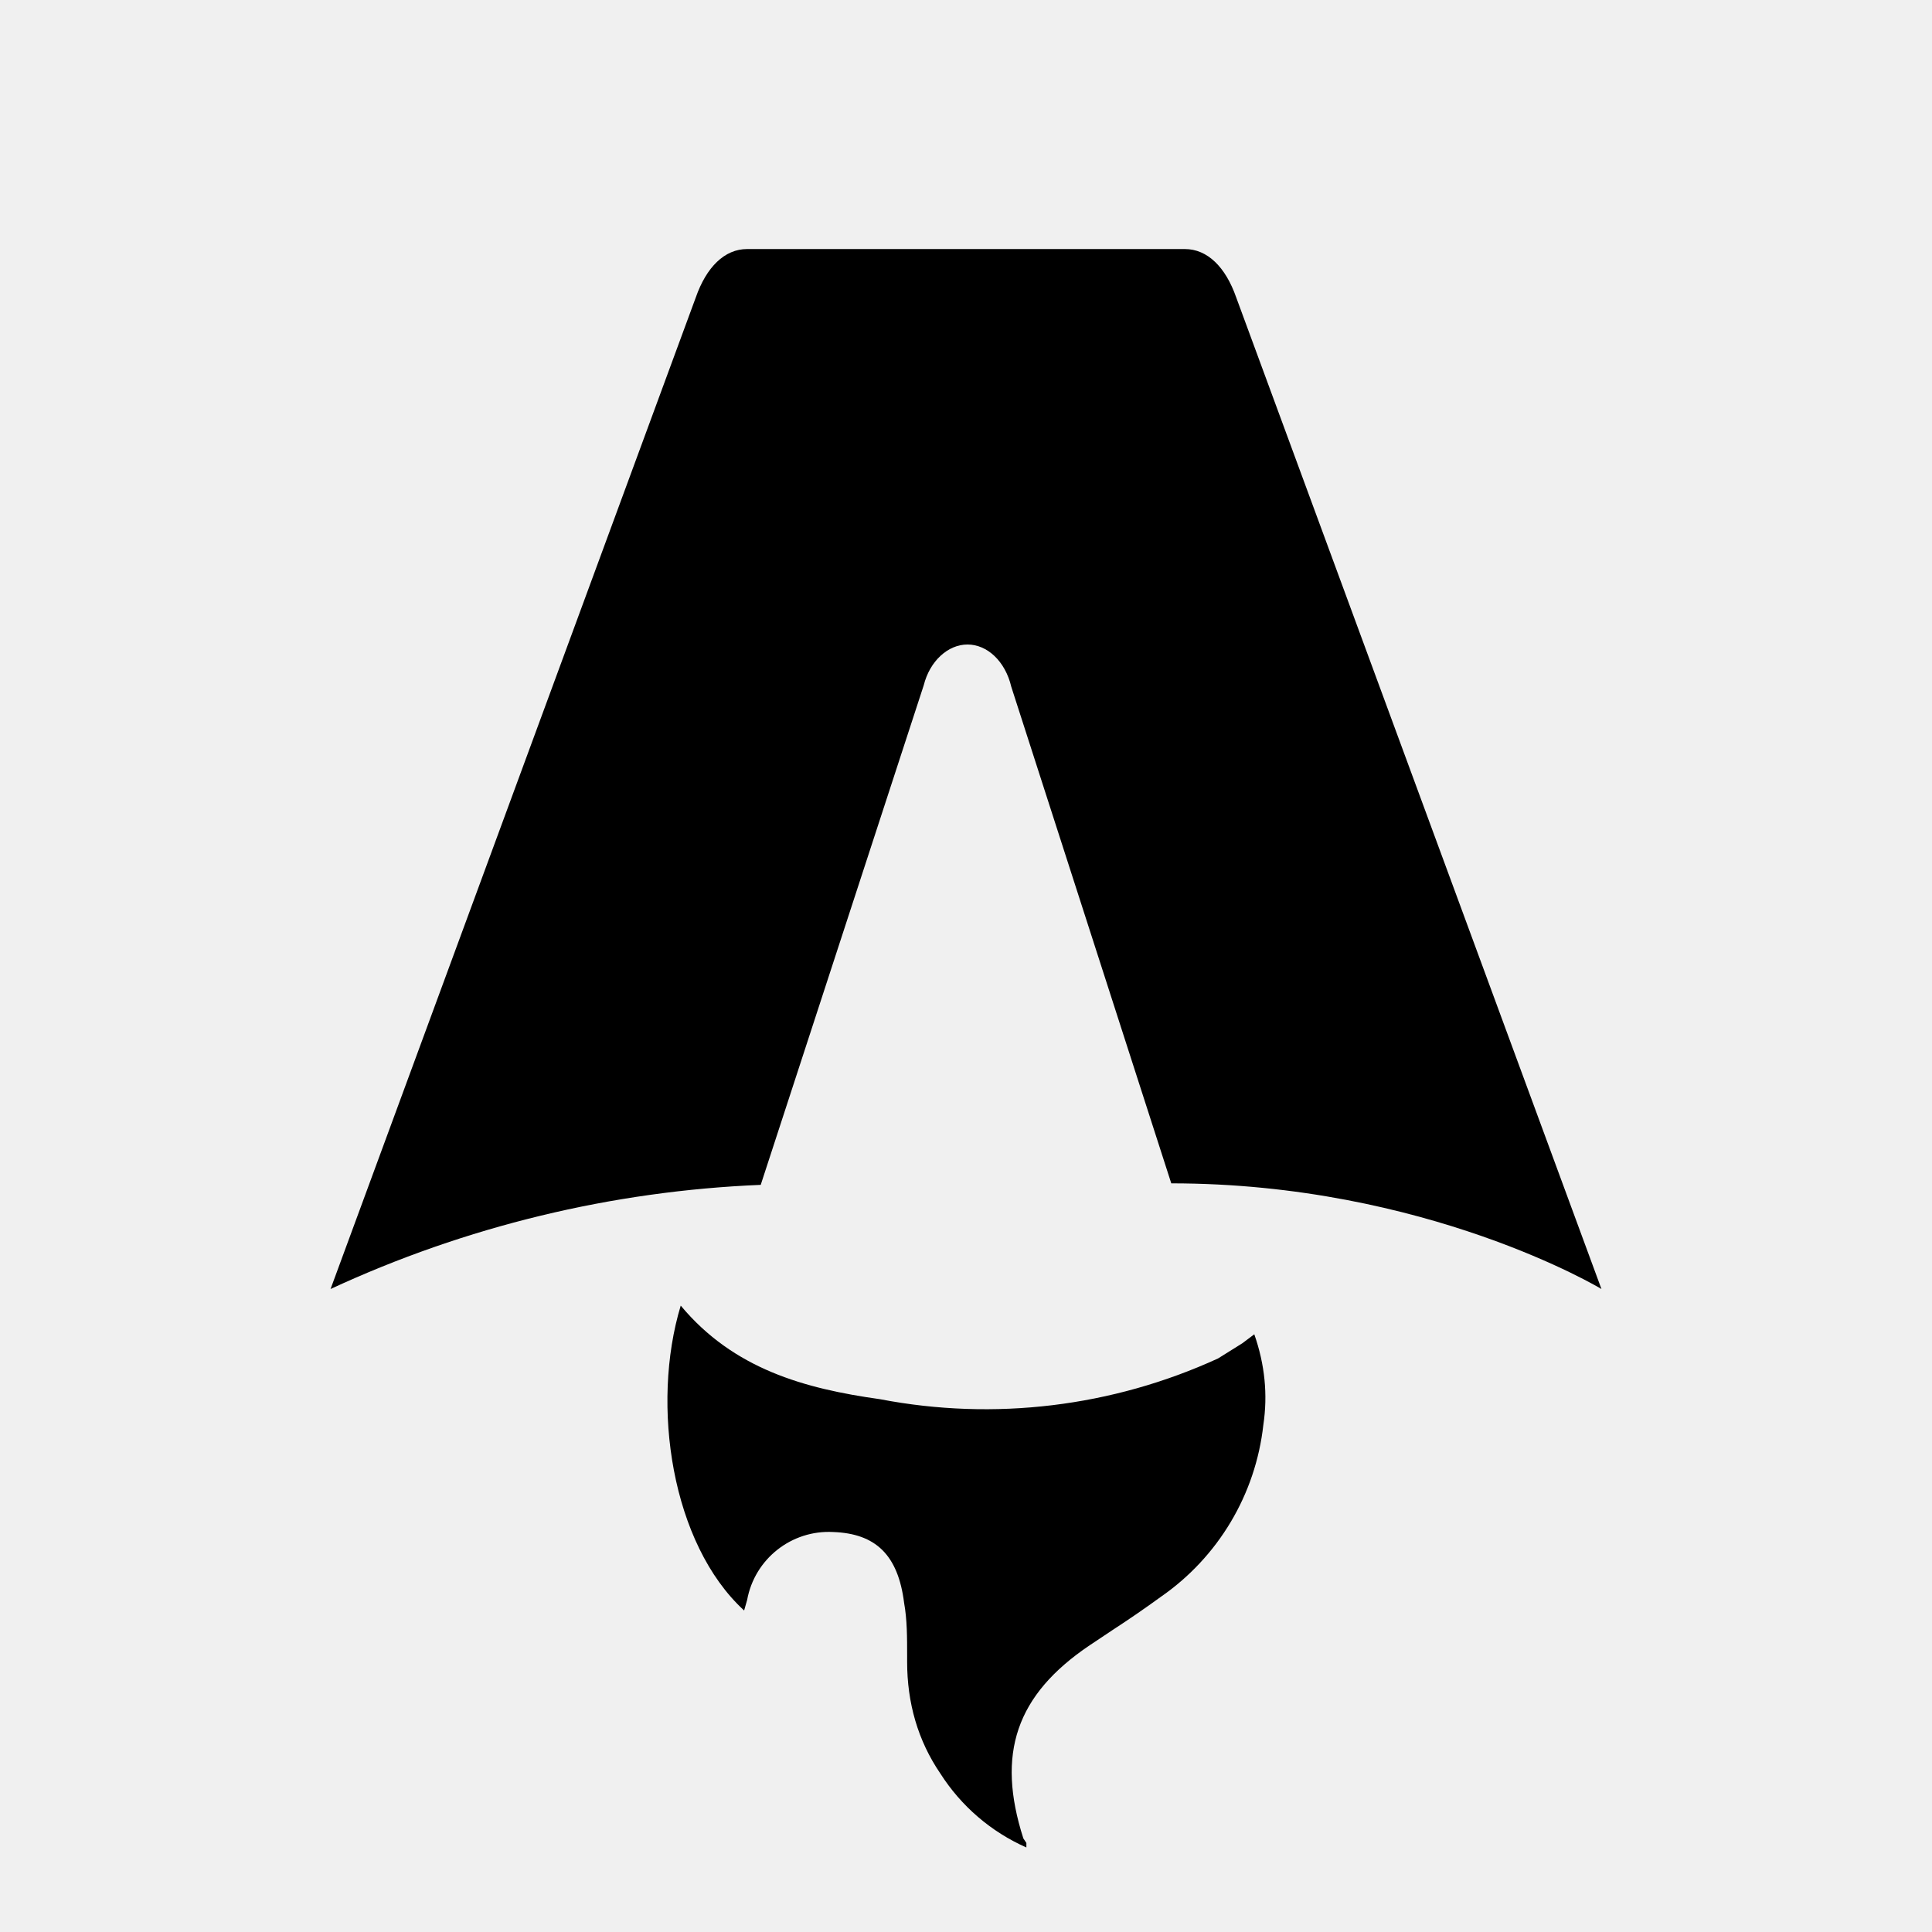
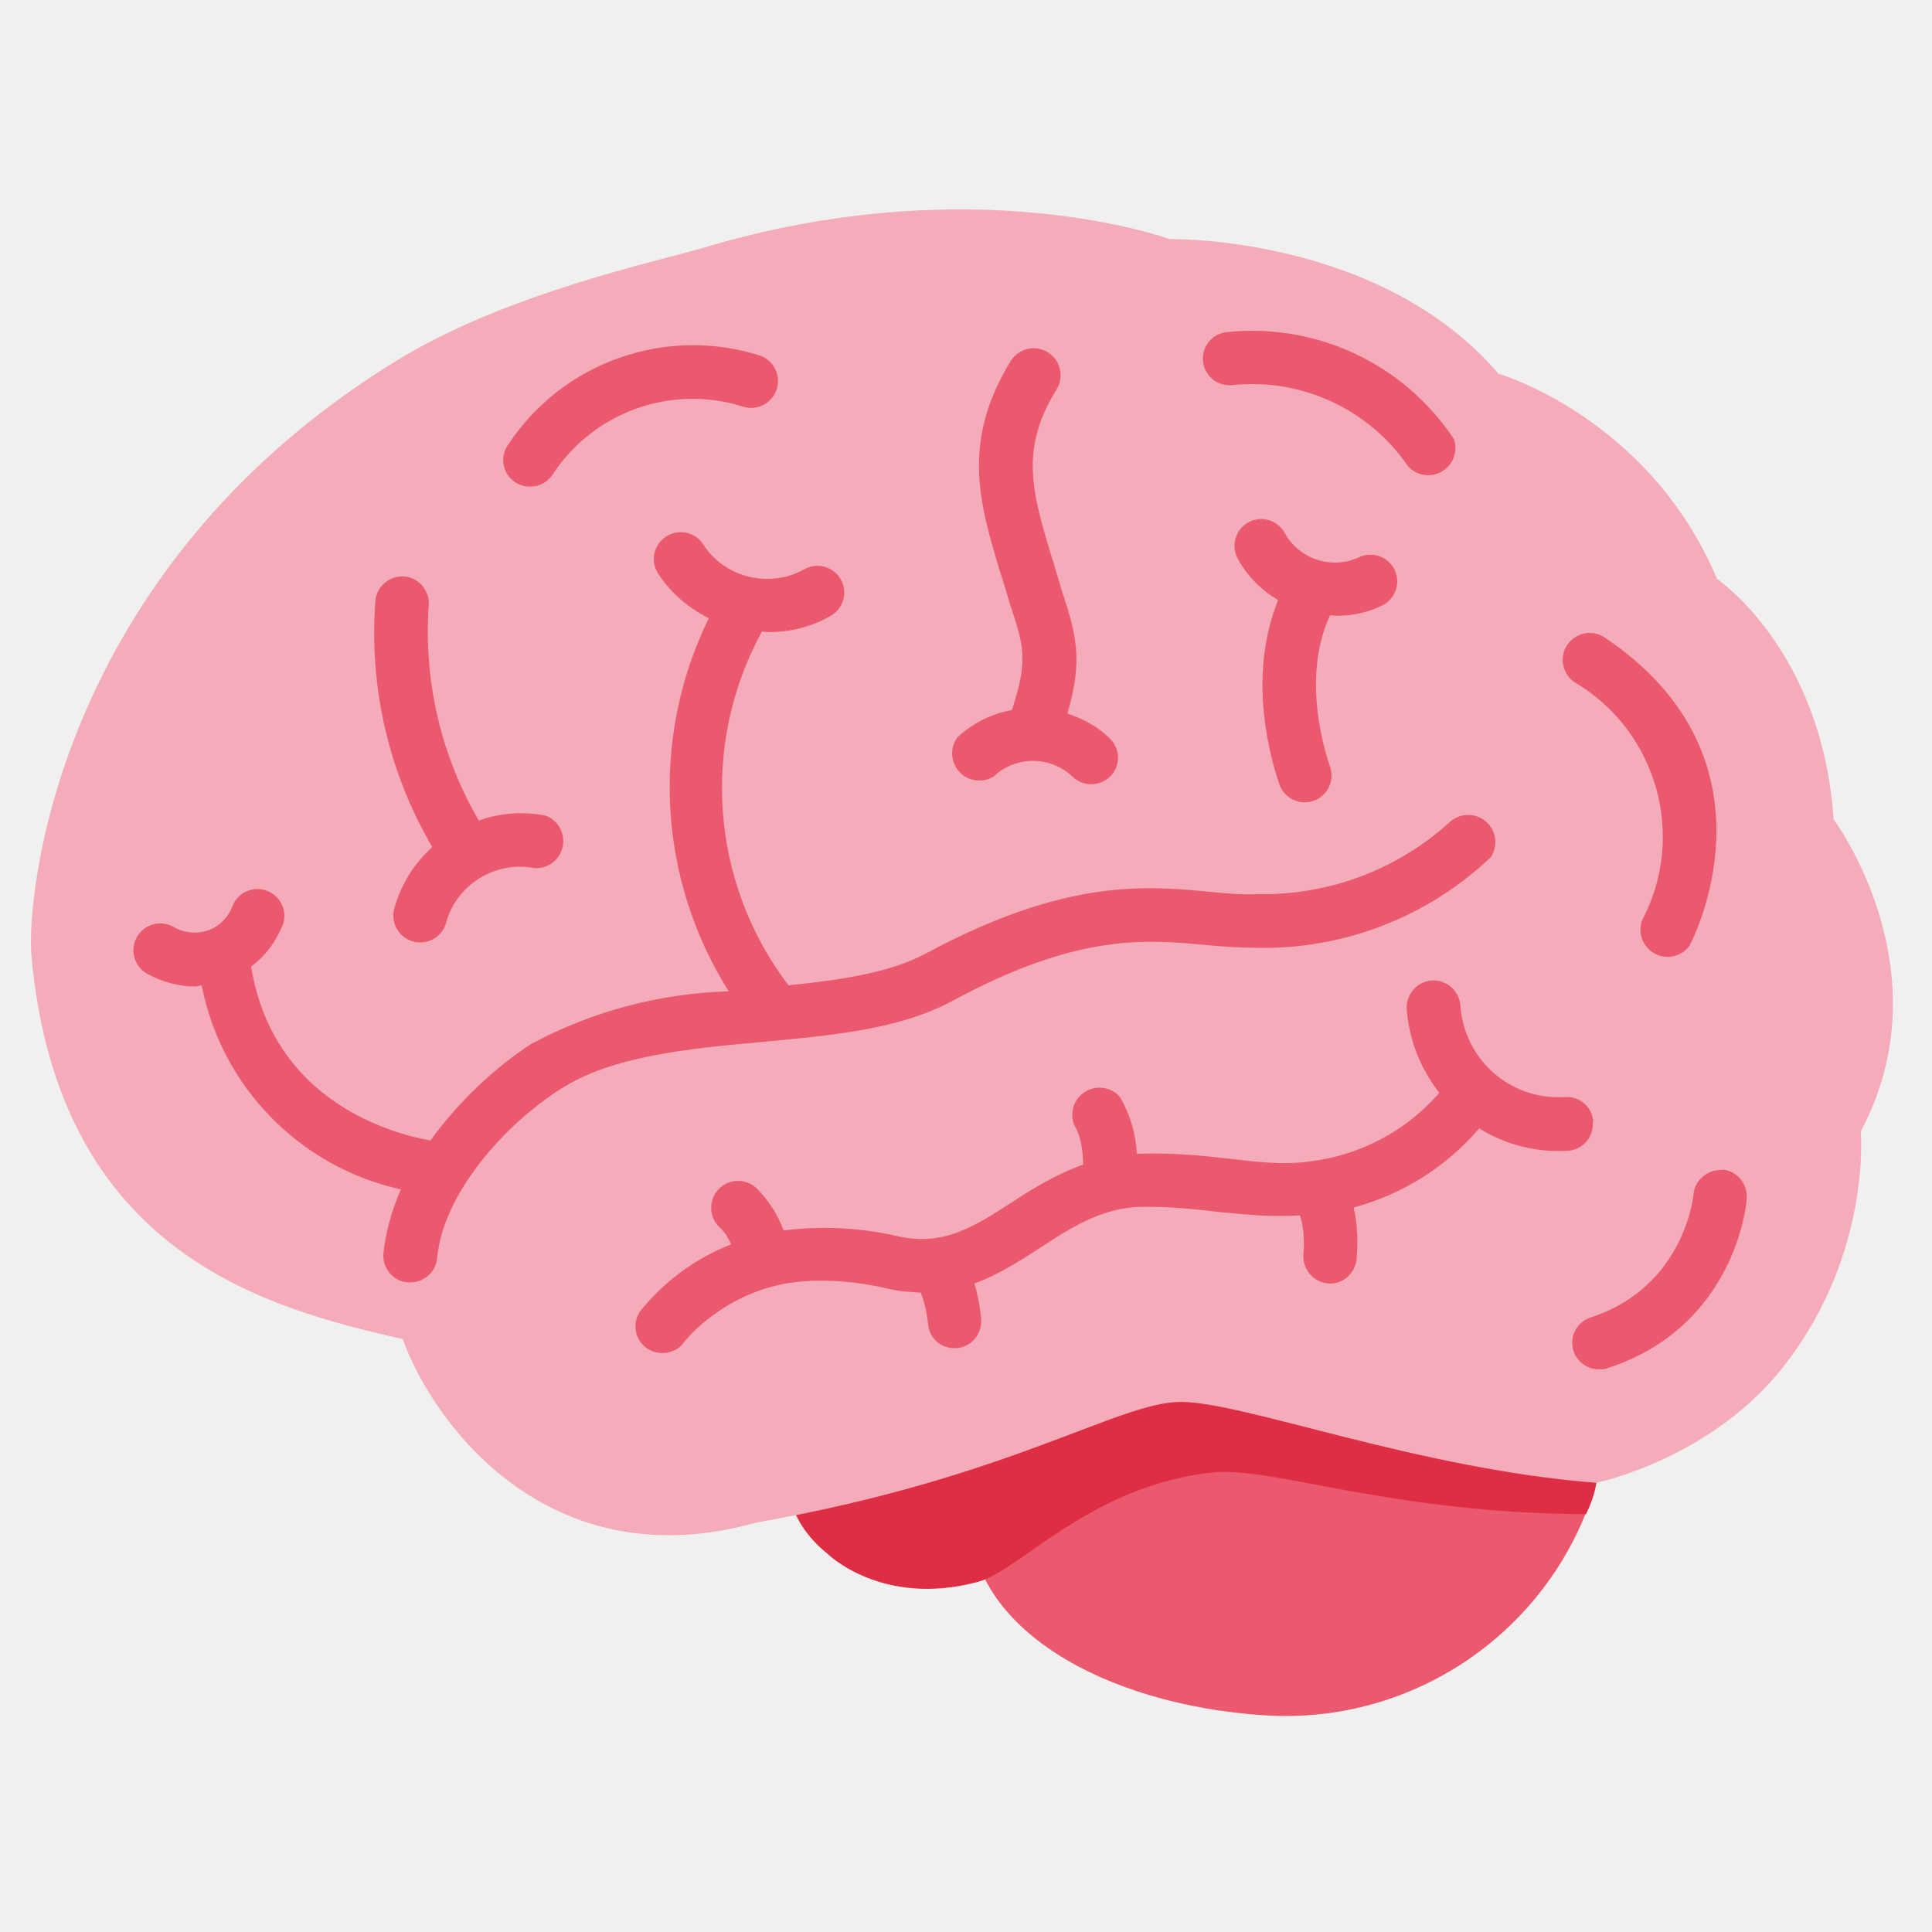
- <svg xmlns="http://www.w3.org/2000/svg" fill="none" viewBox="0 0 128 128">
-   <path d="M50.4 78.5a75.1 75.1 0 0 0-28.5 6.9l24.2-65.7c.7-2 1.9-3.2 3.4-3.2h29c1.5 0 2.7 1.2 3.4 3.2l24.2 65.7s-11.6-7-28.5-7L67 45.5c-.4-1.7-1.6-2.8-2.9-2.8-1.3 0-2.5 1.1-2.9 2.7L50.4 78.5Zm-1.1 28.2Zm-4.2-20.2c-2 6.6-.6 15.8 4.2 20.2a17.5 17.5 0 0 1 .2-.7 5.5 5.5 0 0 1 5.7-4.5c2.8.1 4.3 1.5 4.7 4.7.2 1.1.2 2.3.2 3.5v.4c0 2.7.7 5.2 2.2 7.4a13 13 0 0 0 5.7 4.9v-.3l-.2-.3c-1.8-5.6-.5-9.5 4.4-12.8l1.5-1a73 73 0 0 0 3.2-2.2 16 16 0 0 0 6.8-11.4c.3-2 .1-4-.6-6l-.8.6-1.6 1a37 37 0 0 1-22.4 2.7c-5-.7-9.7-2-13.2-6.2Z" />
-   <style>
-         path { fill: #000; }
-         @media (prefers-color-scheme: dark) {
-             path { fill: #FFF; }
-         }
-     </style>
+ <svg xmlns="http://www.w3.org/2000/svg" viewBox="0 0 32 32">
+   <path fill="#ea596e" d="M26.57 23.7c0 .26-.06.58-.13.86a5.36 5.36 0 0 1-5.51 3.85c-2.68-.18-4.86-1.46-4.86-3.26s2.18-3.26 4.86-3.26 5.63.01 5.64 1.81z" />
+   <path fill="#dd2e44" d="M20.93 22.19c-1.44 0-4.73.4-5.48.4-1.33 0-2.41.83-2.41 1.87 0 .5.25.94.66 1.27 0 0 .9.9 2.5.47.7-.19 1.86-1.59 3.87-1.81 1-.11 2.9.67 6.2.69.15-.31.17-.52.17-.52 0-1.8-2.83-2.37-5.51-2.37z" />
+   <path fill="#f4abba" d="M26.44 24.56s1.95-.4 3.15-1.99c1.41-1.85 1.23-3.83 1.23-3.83 1.42-2.67-.45-5.17-.45-5.17-.19-2.81-1.93-3.98-1.93-3.98-1.13-2.68-3.62-3.4-3.62-3.4-1.97-2.3-5.45-2.23-5.45-2.23s-3.26-1.2-7.74.15c-.74.22-3.22.74-5.04 1.85C.87 9.46.44 14.93.52 15.82c.44 4.96 3.92 5.85 6.15 6.36.51 1.41 2.42 4 5.85 3.04 4.22-.74 6-2 7.04-2s3.92 1.11 6.88 1.34z" />
+   <g fill="#ea596e">
+     <path d="M15.77 16.58c2.07-1.12 3.19-1.02 4.18-.93.31.03.61.05.91.05a5.47 5.47 0 0 0 3.83-1.5.45.45 0 0 0-.67-.59 4.6 4.6 0 0 1-3.18 1.2c-.27.01-.53-.01-.81-.04-1.06-.1-2.38-.22-4.69 1.02-.59.32-1.4.44-2.28.53a5.4 5.4 0 0 1-.44-5.86l.1.01c.36 0 .71-.08 1.04-.27a.44.44 0 0 0-.44-.77c-.57.32-1.32.14-1.67-.41a.44.44 0 0 0-.75.48c.21.32.5.57.84.74a6.35 6.35 0 0 0 .33 6.18 7.36 7.36 0 0 0-3.27.87c-.6.39-1.2.95-1.67 1.6-.56-.1-2.6-.6-2.97-2.88.23-.17.4-.4.52-.68a.44.44 0 1 0-.83-.32.69.69 0 0 1-.4.4.7.7 0 0 1-.58-.06.44.44 0 0 0-.43.78c.26.14.53.21.8.21l.1-.02a4.31 4.31 0 0 0 3.3 3.38c-.15.34-.25.7-.29 1.06-.02.24.16.46.4.48h.05c.22 0 .42-.17.44-.4.1-1.08 1.12-2.21 2.04-2.8.86-.55 2.1-.67 3.32-.78 1.18-.11 2.3-.21 3.17-.68zm11.43-1.34a.45.45 0 0 0 .78.43c.02-.03 1.64-3.07-1.4-5.11a.44.44 0 0 0-.5.74 2.97 2.97 0 0 1 1.12 3.94zM8.78 8.06c.14 0 .27-.06.36-.18a2.77 2.77 0 0 1 3.15-1.15.44.44 0 0 0 .3-.84 3.67 3.67 0 0 0-4.17 1.47.44.44 0 0 0 .36.7zM20.4 6.38a3.13 3.13 0 0 1 2.92 1.34.45.45 0 0 0 .76-.45 4.01 4.01 0 0 0-3.75-1.77.44.44 0 0 0 .07.88zm8.13 13c-.22-.02-.46.15-.48.4 0 .01-.14 1.53-1.7 2.04a.44.44 0 0 0 .14.86c.05 0 .1 0 .14-.02 2.11-.69 2.3-2.72 2.3-2.8a.45.45 0 0 0-.4-.49z" />
+     <path d="M6.53 15.05a.44.44 0 1 0 .86.23c.17-.63.82-1.03 1.47-.9a.45.45 0 0 0 .18-.87 2.1 2.1 0 0 0-1.11.08 6.21 6.21 0 0 1-.83-3.54.45.45 0 0 0-.38-.5.45.45 0 0 0-.5.38 7 7 0 0 0 .94 4.1c-.3.27-.52.62-.63 1.02zm9.94-2.2a.95.95 0 0 1 1.3.02.45.45 0 0 0 .62-.01.44.44 0 0 0-.01-.63c-.2-.2-.45-.33-.7-.41.26-.9.15-1.3-.1-2.06l-.13-.44-.03-.09c-.32-1.07-.54-1.78.08-2.78a.44.44 0 0 0-.76-.47c-.82 1.34-.52 2.35-.17 3.51l.03.09.14.46c.22.67.29.9.02 1.72a1.8 1.8 0 0 0-.9.45.45.45 0 0 0 .6.65zm5.66-2.65c.25 0 .52-.05.76-.17a.44.44 0 0 0-.38-.8.95.95 0 0 1-1.23-.4.44.44 0 1 0-.78.42c.16.3.4.53.67.69-.47 1.16-.2 2.4.02 3.05a.44.44 0 1 0 .84-.29c-.15-.44-.44-1.56 0-2.51l.1.01zm4.26 8.38a.44.44 0 0 0-.47-.41c-.9.06-1.67-.62-1.73-1.51a.45.45 0 0 0-.48-.42.45.45 0 0 0-.41.48c.04.52.24 1 .54 1.38a3.37 3.37 0 0 1-2.17 1.14c-.46.06-.87 0-1.33-.05-.43-.05-.92-.1-1.51-.08a2.07 2.07 0 0 0-.28-.94.45.45 0 0 0-.75.48c.12.19.14.5.14.64-.45.16-.84.4-1.19.63-.62.4-1.12.72-1.86.56a5.42 5.42 0 0 0-1.91-.1 1.96 1.96 0 0 0-.45-.7.44.44 0 0 0-.61.65c.08.07.14.17.19.28a3.63 3.63 0 0 0-1.5 1.1.44.44 0 0 0 .36.7c.14 0 .28-.06.36-.18 0 0 .5-.66 1.46-.92.5-.14 1.21-.13 1.9.03.2.05.38.06.56.07.08.19.11.42.12.5.01.24.2.42.44.42h.02a.44.44 0 0 0 .42-.46c0-.05-.02-.3-.11-.61.4-.15.76-.38 1.1-.6.5-.33.99-.64 1.62-.67.52-.01.96.04 1.38.09.42.04.83.08 1.29.05.08.22.07.53.06.63a.45.45 0 0 0 .44.5c.22 0 .41-.17.44-.4 0-.05.05-.45-.05-.86a4.15 4.15 0 0 0 2.08-1.31 2.5 2.5 0 0 0 1.48.37.44.44 0 0 0 .4-.48z" />
+   </g>
</svg>
